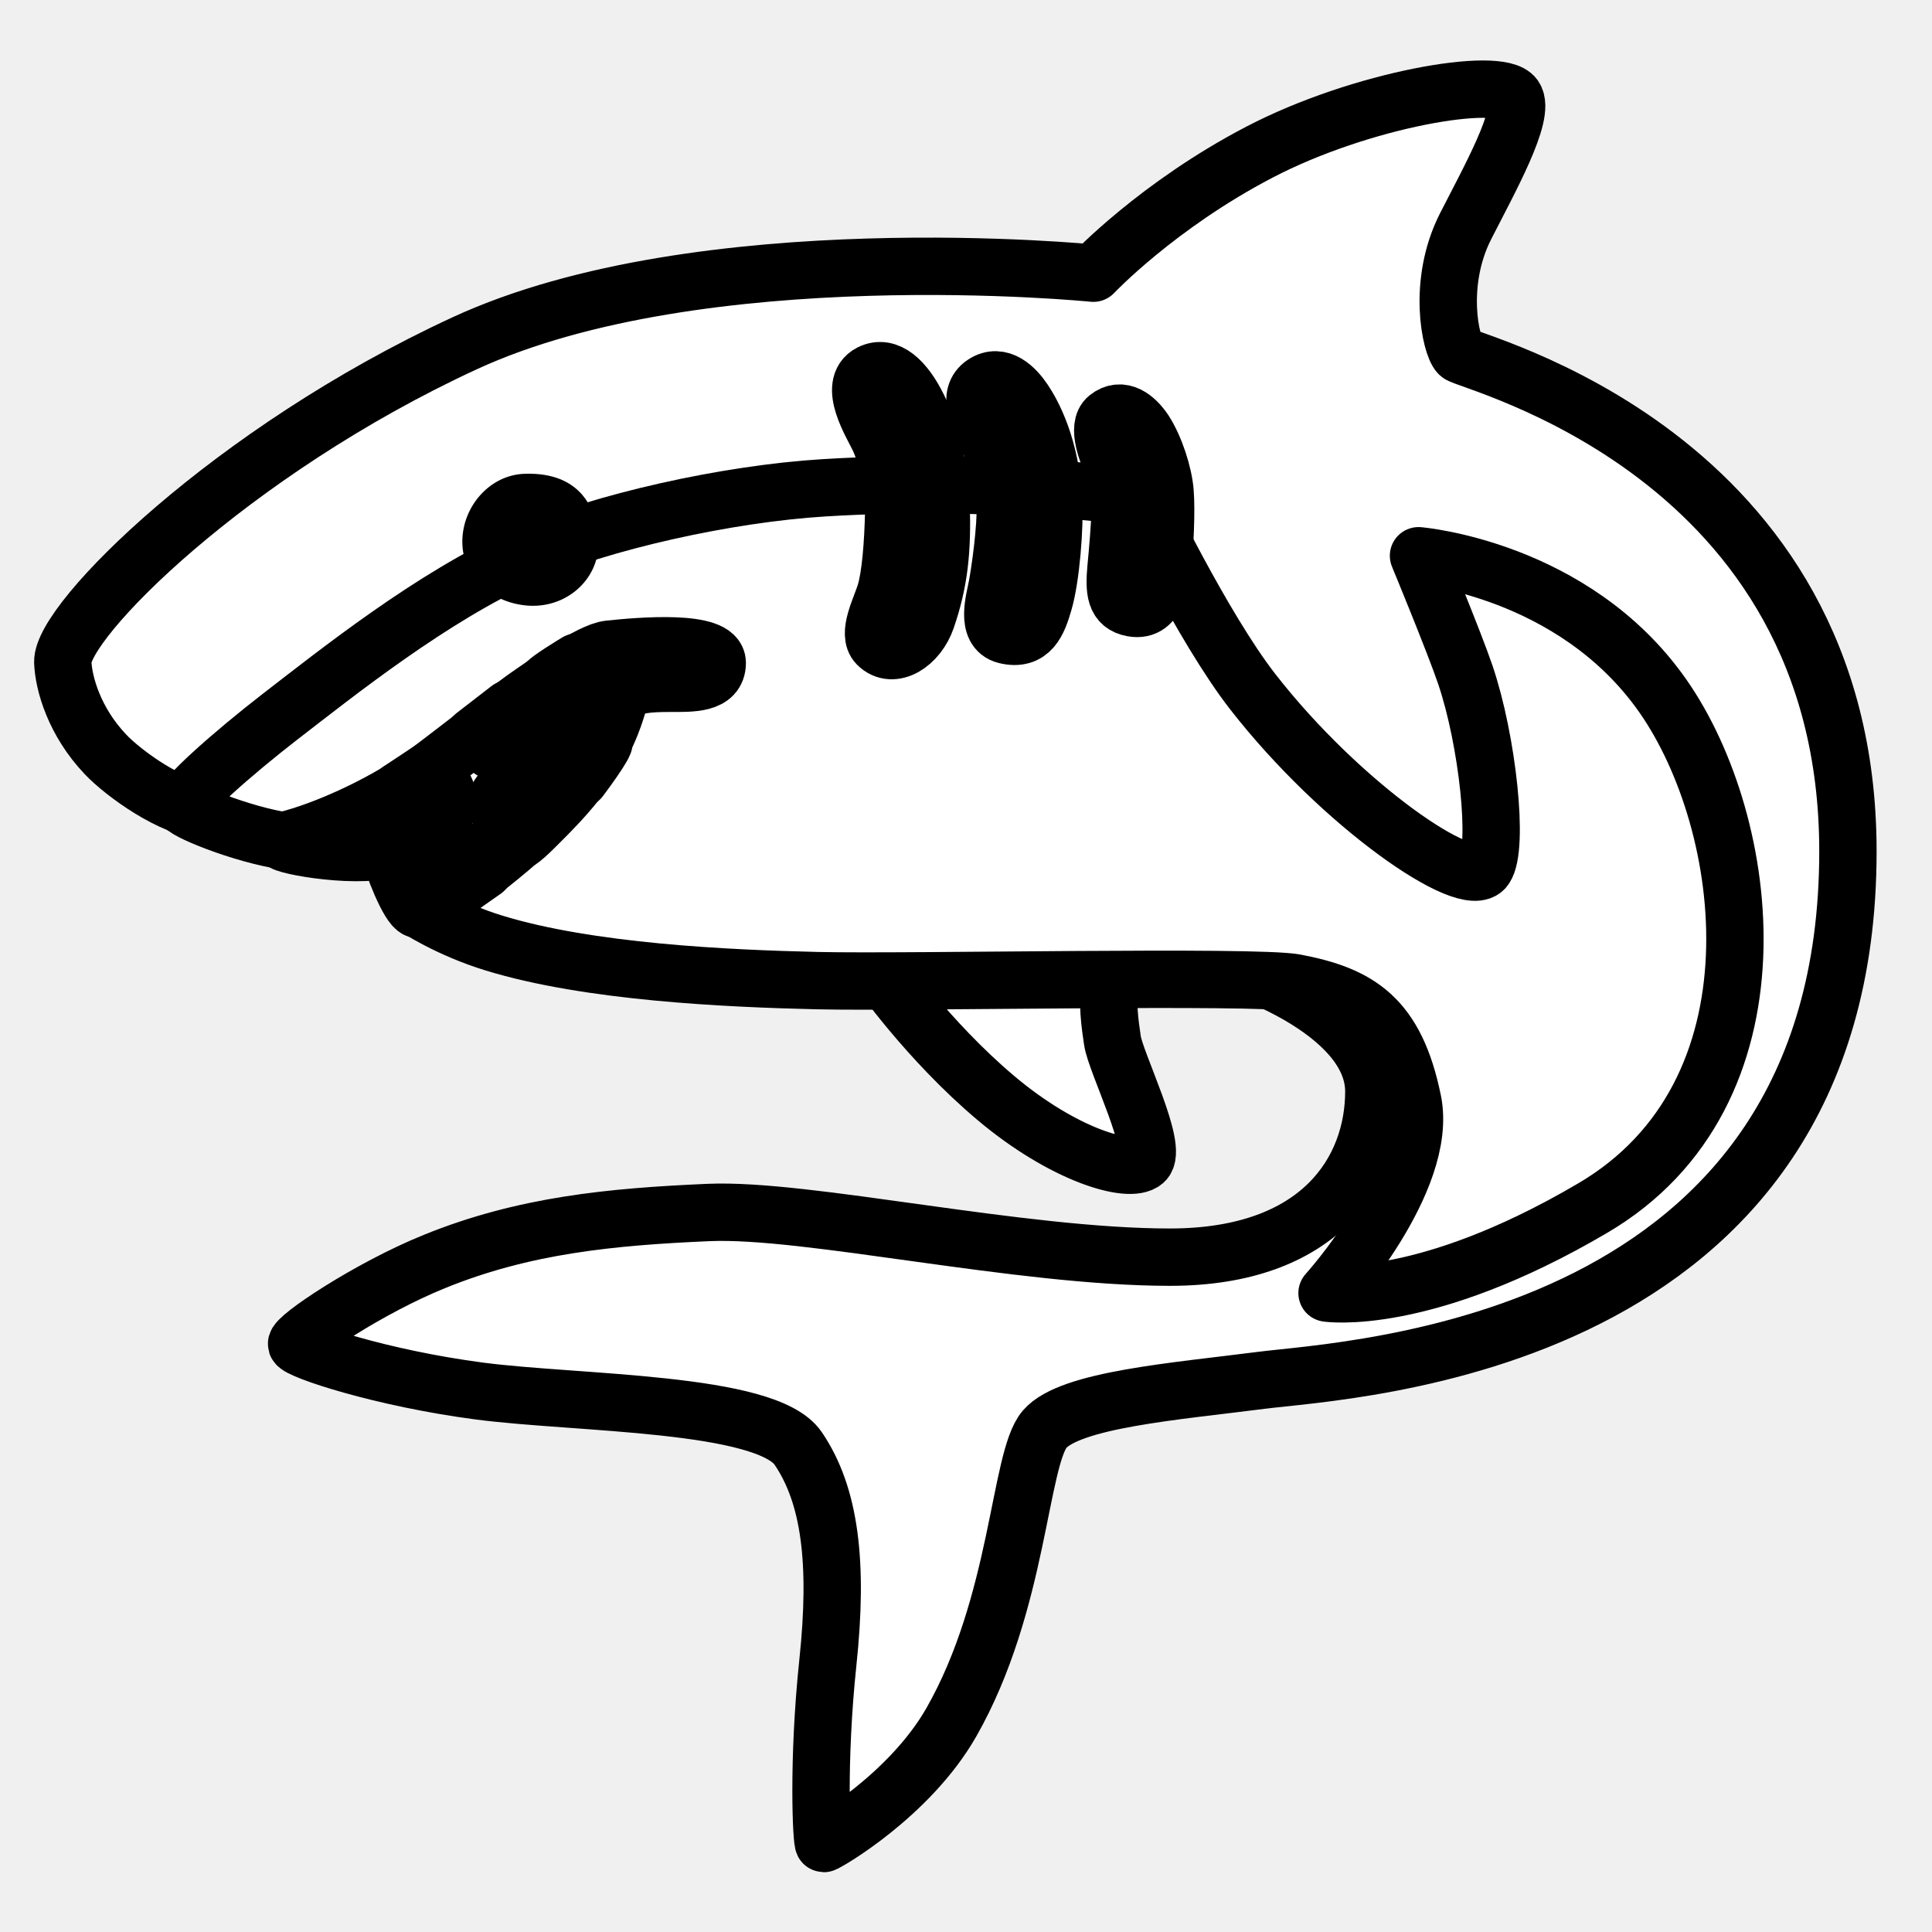
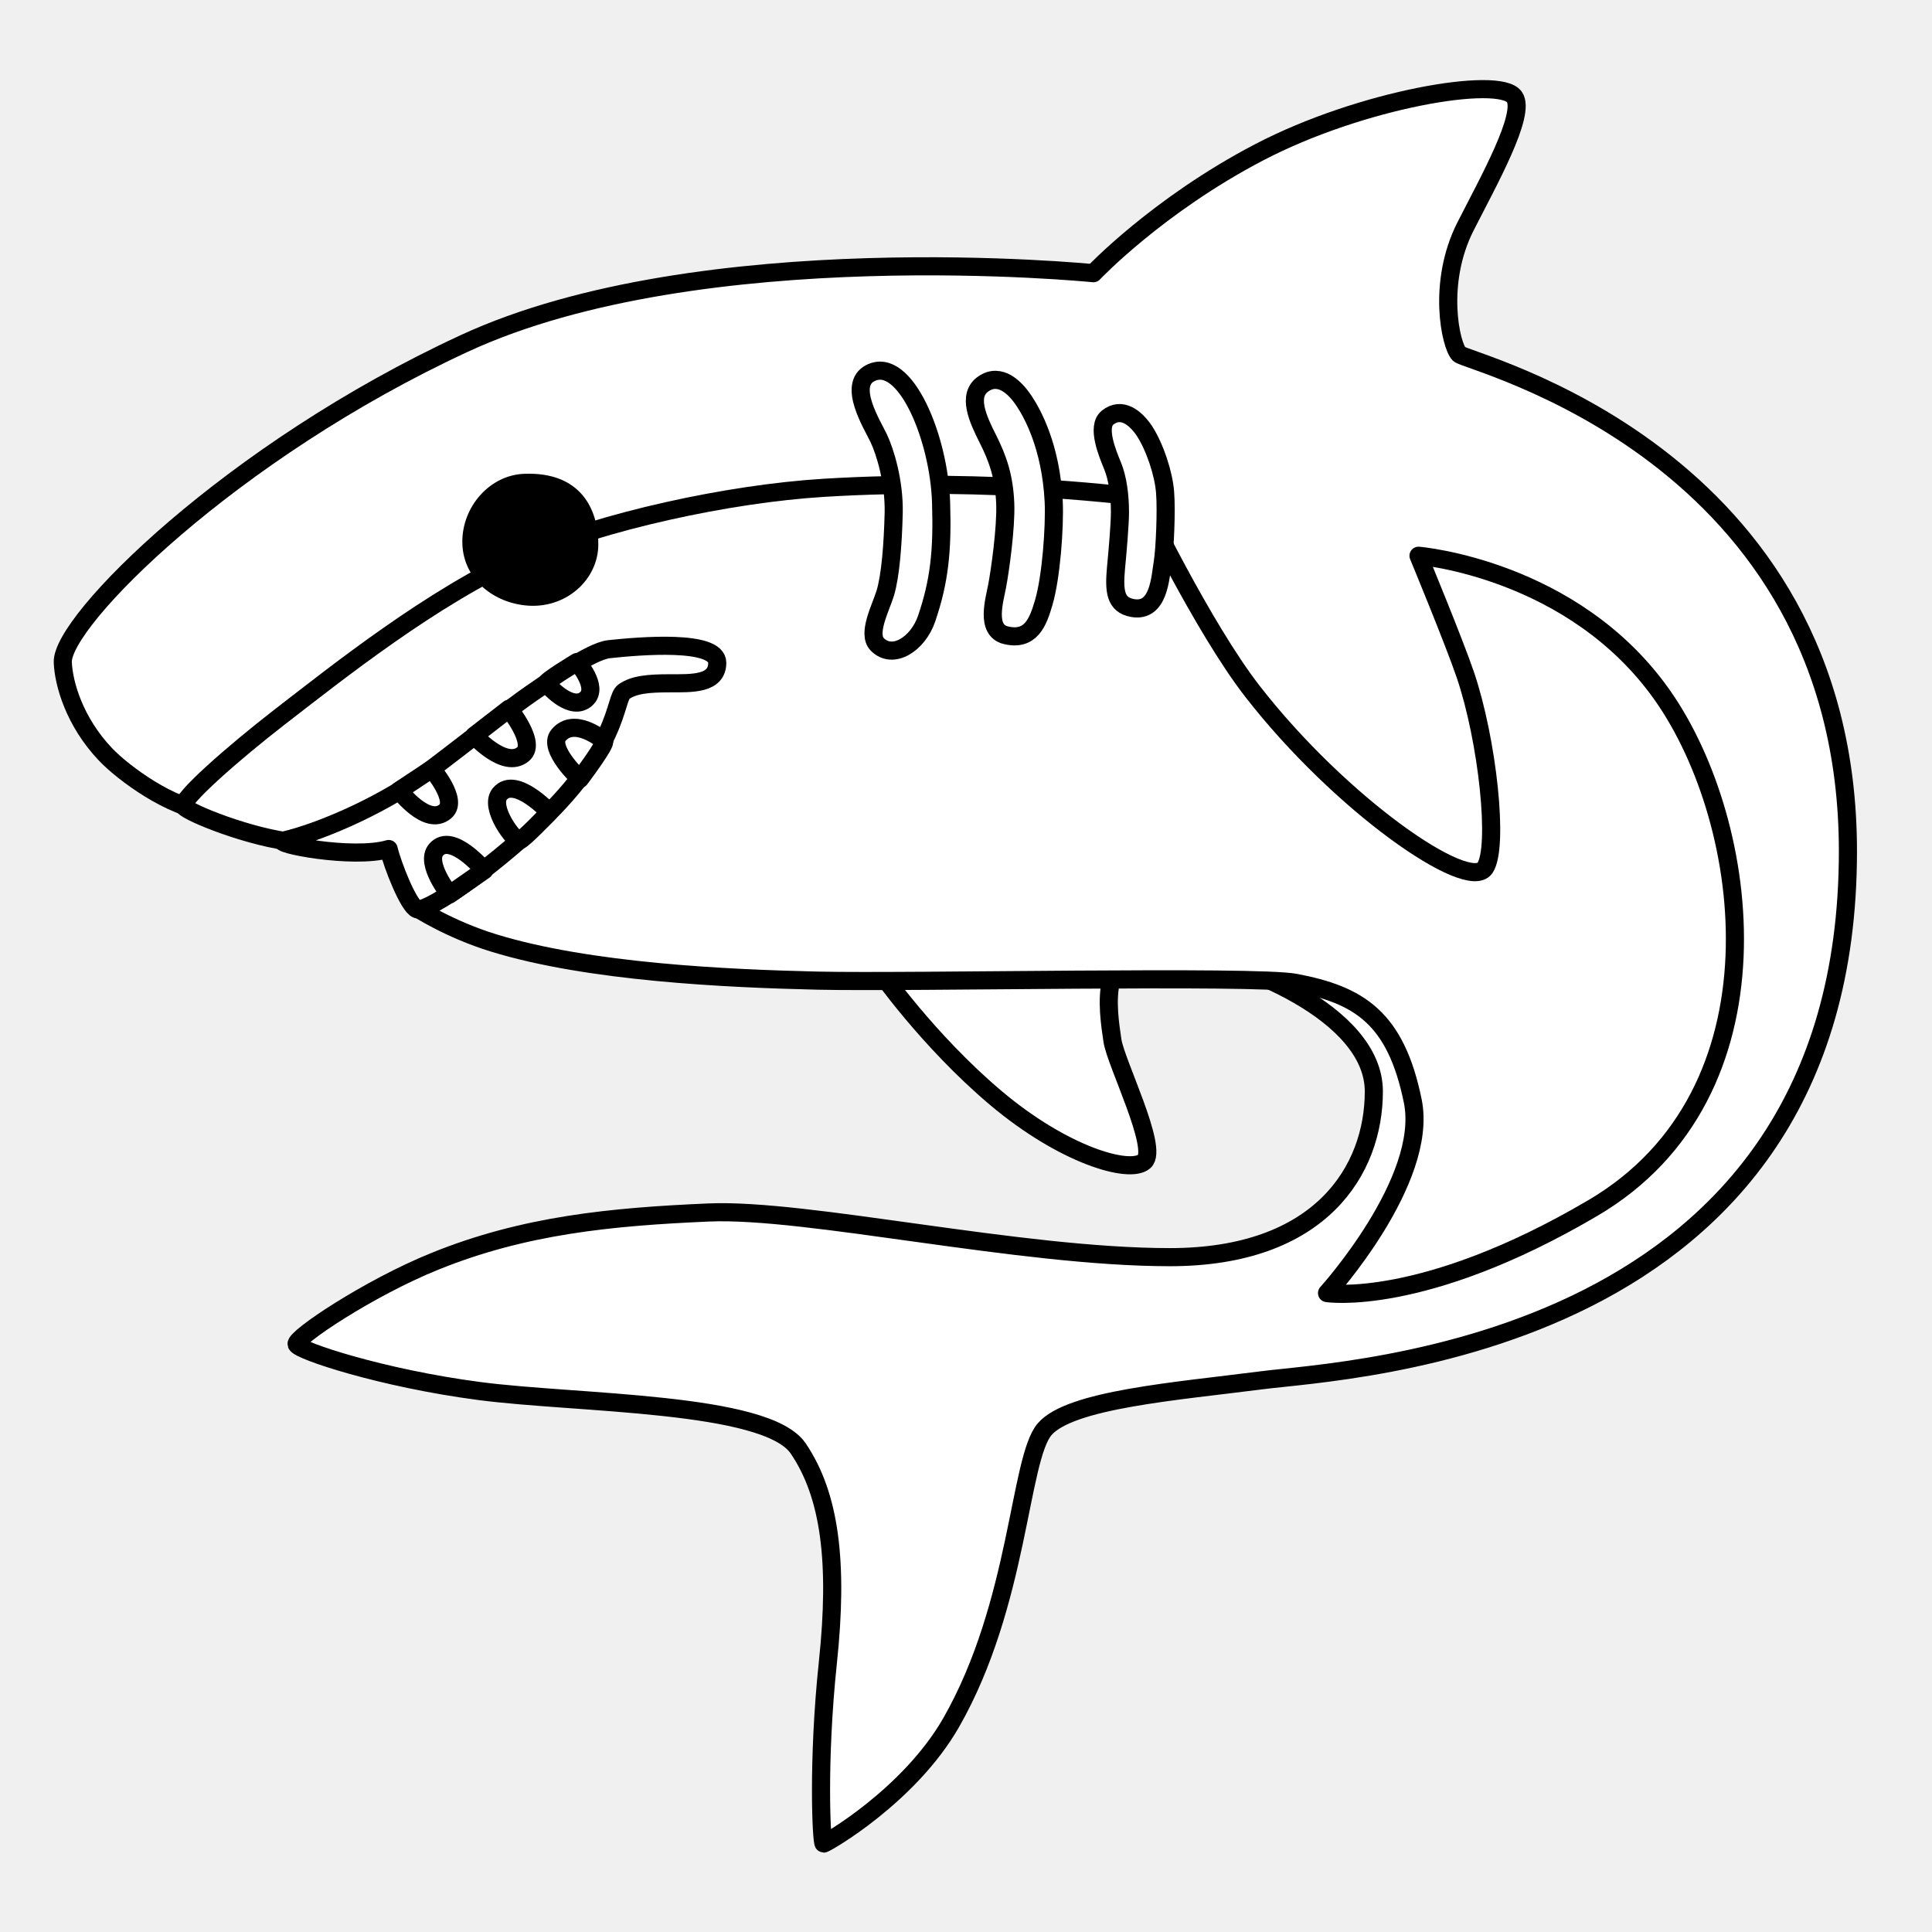
<svg xmlns="http://www.w3.org/2000/svg" version="1.1" id="Layer_2" x="0px" y="0px" viewBox="0 0 128 128" style="enable-background:new 0 0 128 128;" xml:space="preserve">
-   <path d="M30.77,22.75c-15.51,7.17-26.7,18.4-26.61,21.12c0.05,1.41,0.77,3.94,2.82,6.1  c1.21,1.28,4.43,3.61,6.69,3.75c2.25,0.14,18.51-10.7,18.51-10.7l16.19-2.25l9.85,23.51c0,0,3.24,4.65,7.74,8.45  s8.87,5.07,9.85,4.22s-1.9-6.55-2.11-8.02c-0.28-1.96-1.13-6.76,3.66-6.05s13.66,4.22,13.66,9.43c0,5.21-3.52,10.98-13.51,10.98  s-24.07-3.24-30.55-2.96c-6.48,0.28-12.25,0.84-18.16,3.24c-4.38,1.77-9.29,5.07-9.15,5.49c0.14,0.42,5.63,2.25,12.11,3.1  s19.01,0.7,21.12,3.8c2.11,3.1,2.67,7.56,1.97,14.17s-0.42,12.01-0.28,12.01c0.14,0,5.67-3.16,8.45-8.02  c4.5-7.88,4.5-17.46,6.19-19.43c1.69-1.97,8.69-2.51,14.36-3.24c5.82-0.75,38.86-2.11,38.86-35.05c0-26.47-25.2-32.38-25.76-32.94  c-0.56-0.56-1.48-4.7,0.42-8.45c1.5-2.96,4.04-7.46,3.24-8.59c-0.99-1.4-10.14,0.14-16.89,3.66S72.44,18.1,72.44,18.1  S46.47,15.49,30.77,22.75z" fill="#ffffff" stroke="#000000" stroke-width="3.8" stroke-linecap="round" stroke-linejoin="round" />
-   <path d="M34.71,36.82c5.13-2.27,13.53-4.11,19.85-4.5c11.33-0.7,20.98,0.63,20.98,0.63s4.12,8.59,7.46,12.88  c5.84,7.5,14.25,13.3,15.38,11.68c0.94-1.35,0.18-8.45-1.3-12.81c-0.73-2.15-3.1-7.88-3.1-7.88s10.28,0.84,16.19,9.29  c5.91,8.45,8.3,26.33-4.65,33.93c-11.26,6.62-17.6,5.63-17.6,5.63s6.75-7.46,5.68-12.72c-1.13-5.54-3.57-7.04-7.79-7.84  c-2.67-0.5-25.58,0-31.63-0.14s-15.16-0.56-21.45-2.49c-3.01-0.92-5.16-2.35-5.16-2.35l0.14-5.07c0,0-5.16,1.03-8.12,0.75  s-7.13-1.97-7.41-2.39c-0.28-0.42,3.33-3.58,6.34-5.91C22.28,44.61,28.66,39.5,34.71,36.82z" fill="#ffffff" stroke="#000000" stroke-width="3.8" stroke-linecap="round" stroke-linejoin="round" />
-   <path d="M47.52,43.91c0,1.43-1.69,1.36-3.14,1.36c-1.44,0-2.39,0.09-3.05,0.56c-0.66,0.47-0.18,3.74-6.19,9.2  c-3.57,3.24-6.95,5.4-7.51,5.21c-0.56-0.19-1.64-2.96-1.88-3.99c-2.39,0.7-7.77-0.37-6.95-0.56c2.77-0.66,6.91-2.56,9.67-4.65  c1.92-1.45,5.61-4.35,6.76-5.12c0.99-0.66,3.85-2.77,5.12-2.91C42.4,42.79,47.52,42.36,47.52,43.91z" fill="#ffffff" stroke="#000000" stroke-width="3.8" stroke-linecap="round" stroke-linejoin="round" />
+   <path d="M30.77,22.75c-15.51,7.17-26.7,18.4-26.61,21.12c0.05,1.41,0.77,3.94,2.82,6.1  c1.21,1.28,4.43,3.61,6.69,3.75c2.25,0.14,18.51-10.7,18.51-10.7l16.19-2.25l9.85,23.51c0,0,3.24,4.65,7.74,8.45  s8.87,5.07,9.85,4.22s-1.9-6.55-2.11-8.02c-0.28-1.96-1.13-6.76,3.66-6.05s13.66,4.22,13.66,9.43c0,5.21-3.52,10.98-13.51,10.98  s-24.07-3.24-30.55-2.96c-6.48,0.28-12.25,0.84-18.16,3.24c-4.38,1.77-9.29,5.07-9.15,5.49c0.14,0.42,5.63,2.25,12.11,3.1  s19.01,0.7,21.12,3.8c2.11,3.1,2.67,7.56,1.97,14.17s-0.42,12.01-0.28,12.01c0.14,0,5.67-3.16,8.45-8.02  c4.5-7.88,4.5-17.46,6.19-19.43c1.69-1.97,8.69-2.51,14.36-3.24c5.82-0.75,38.86-2.11,38.86-35.05c0-26.47-25.2-32.38-25.76-32.94  c-0.56-0.56-1.48-4.7,0.42-8.45c1.5-2.96,4.04-7.46,3.24-8.59c-0.99-1.4-10.14,0.14-16.89,3.66S72.44,18.1,72.44,18.1  S46.47,15.49,30.77,22.75z" fill="#ffffff" stroke="#000000" stroke-width="1.2" stroke-linecap="round" stroke-linejoin="round" />
+   <path d="M34.71,36.82c5.13-2.27,13.53-4.11,19.85-4.5c11.33-0.7,20.98,0.63,20.98,0.63s4.12,8.59,7.46,12.88  c5.84,7.5,14.25,13.3,15.38,11.68c0.94-1.35,0.18-8.45-1.3-12.81c-0.73-2.15-3.1-7.88-3.1-7.88s10.28,0.84,16.19,9.29  c5.91,8.45,8.3,26.33-4.65,33.93c-11.26,6.62-17.6,5.63-17.6,5.63s6.75-7.46,5.68-12.72c-1.13-5.54-3.57-7.04-7.79-7.84  c-2.67-0.5-25.58,0-31.63-0.14s-15.16-0.56-21.45-2.49c-3.01-0.92-5.16-2.35-5.16-2.35l0.14-5.07c0,0-5.16,1.03-8.12,0.75  s-7.13-1.97-7.41-2.39c-0.28-0.42,3.33-3.58,6.34-5.91C22.28,44.61,28.66,39.5,34.71,36.82z" fill="#ffffff" stroke="#000000" stroke-width="1.2" stroke-linecap="round" stroke-linejoin="round" />
+   <path d="M47.52,43.91c0,1.43-1.69,1.36-3.14,1.36c-1.44,0-2.39,0.09-3.05,0.56c-0.66,0.47-0.18,3.74-6.19,9.2  c-3.57,3.24-6.95,5.4-7.51,5.21c-0.56-0.19-1.64-2.96-1.88-3.99c-2.39,0.7-7.77-0.37-6.95-0.56c2.77-0.66,6.91-2.56,9.67-4.65  c1.92-1.45,5.61-4.35,6.76-5.12c0.99-0.66,3.85-2.77,5.12-2.91C42.4,42.79,47.52,42.36,47.52,43.91z" fill="#ffffff" stroke="#000000" stroke-width="1.2" stroke-linecap="round" stroke-linejoin="round" />
  <path d="M39.64,36.07c0,2.33-2.16,4.32-4.83,4.04c-2.29-0.24-4.18-1.89-4.18-4.22c0-2.33,1.82-4.43,4.13-4.5  C38.48,31.26,39.64,33.74,39.64,36.07z" fill="#000000" />
-   <path d="M29.5,53.76c0.89-0.75-0.89-2.82-0.89-2.82l-2.16,1.43C26.45,52.38,28.29,54.79,29.5,53.76z" fill="#ffffff" stroke="#000000" stroke-width="3.8" stroke-linecap="round" stroke-linejoin="round" />
-   <path d="M34.66,49.96c0.89-0.75-0.94-3-0.94-3l-2.3,1.78C31.43,48.74,33.45,50.99,34.66,49.96z" fill="#ffffff" stroke="#000000" stroke-width="3.8" stroke-linecap="round" stroke-linejoin="round" />
-   <path d="M37.01,48.7c-0.76,0.89,1.41,2.91,1.41,2.91s1.8-2.38,1.6-2.53C39.83,48.93,38.04,47.49,37.01,48.7z" fill="#ffffff" stroke="#000000" stroke-width="3.8" stroke-linecap="round" stroke-linejoin="round" />
-   <path d="M33.12,52.59c-0.76,0.89,0.99,3.19,1.29,3.1s1.99-1.88,1.99-1.88S34.14,51.38,33.12,52.59z" fill="#ffffff" stroke="#000000" stroke-width="3.8" stroke-linecap="round" stroke-linejoin="round" />
-   <path d="M65.17,25.42c-1.13,0.75-0.38,2.35,0.28,3.66c0.66,1.31,1.08,2.51,1.15,4.29  c0.06,1.6-0.35,4.48-0.54,5.47c-0.17,0.91-0.78,2.9,0.56,3.24c1.69,0.42,2.16-0.89,2.53-2.16c0.49-1.65,0.74-5.01,0.66-6.71  c-0.19-3.64-1.41-5.82-1.97-6.66S66.27,24.68,65.17,25.42z" fill="#ffffff" stroke="#000000" stroke-width="3.8" stroke-linecap="round" stroke-linejoin="round" />
-   <path d="M73.38,27.67c-0.75,0.6,0,2.39,0.33,3.19c0.33,0.8,0.49,1.92,0.49,3.07c0,0.8-0.16,2.65-0.26,3.68  c-0.14,1.54-0.06,2.46,1.08,2.67c1.78,0.33,1.85-2.06,2.02-3.05c0.13-0.79,0.25-3.39,0.15-4.61c-0.09-1.22-0.67-2.99-1.37-4.07  C75.25,27.7,74.32,26.92,73.38,27.67z" fill="#ffffff" stroke="#000000" stroke-width="3.8" stroke-linecap="round" stroke-linejoin="round" />
-   <path d="M57.66,24.72c-1.54,0.79,0.14,3.43,0.56,4.32s1.03,2.86,0.99,4.93c-0.05,2.06-0.21,4.18-0.56,5.33  c-0.31,1-1.22,2.7-0.52,3.4c1.03,1.03,2.69-0.04,3.26-1.71c0.84-2.46,1.06-4.48,0.96-7.67C62.23,29.03,59.96,23.54,57.66,24.72z" fill="#ffffff" stroke="#000000" stroke-width="3.8" stroke-linecap="round" stroke-linejoin="round" />
-   <path d="M28.89,56.3c-0.76,0.89,0.89,2.96,0.89,2.96l2.3-1.6C32.08,57.66,29.92,55.09,28.89,56.3z" fill="#ffffff" stroke="#000000" stroke-width="3.8" stroke-linecap="round" stroke-linejoin="round" />
-   <path d="M38.84,46.3c0.87-0.78-0.61-2.44-0.61-2.44s-2.11,1.27-2.02,1.41C36.42,45.57,37.9,47.15,38.84,46.3z  " fill="#ffffff" stroke="#000000" stroke-width="3.8" stroke-linecap="round" stroke-linejoin="round" />
+   <path d="M29.5,53.76c0.89-0.75-0.89-2.82-0.89-2.82l-2.16,1.43C26.45,52.38,28.29,54.79,29.5,53.76z" fill="#ffffff" stroke="#000000" stroke-width="1.2" stroke-linecap="round" stroke-linejoin="round" />
+   <path d="M34.66,49.96c0.89-0.75-0.94-3-0.94-3l-2.3,1.78C31.43,48.74,33.45,50.99,34.66,49.96z" fill="#ffffff" stroke="#000000" stroke-width="1.2" stroke-linecap="round" stroke-linejoin="round" />
+   <path d="M37.01,48.7c-0.76,0.89,1.41,2.91,1.41,2.91s1.8-2.38,1.6-2.53C39.83,48.93,38.04,47.49,37.01,48.7z" fill="#ffffff" stroke="#000000" stroke-width="1.2" stroke-linecap="round" stroke-linejoin="round" />
+   <path d="M33.12,52.59c-0.76,0.89,0.99,3.19,1.29,3.1s1.99-1.88,1.99-1.88S34.14,51.38,33.12,52.59z" fill="#ffffff" stroke="#000000" stroke-width="1.2" stroke-linecap="round" stroke-linejoin="round" />
+   <path d="M65.17,25.42c-1.13,0.75-0.38,2.35,0.28,3.66c0.66,1.31,1.08,2.51,1.15,4.29  c0.06,1.6-0.35,4.48-0.54,5.47c-0.17,0.91-0.78,2.9,0.56,3.24c1.69,0.42,2.16-0.89,2.53-2.16c0.49-1.65,0.74-5.01,0.66-6.71  c-0.19-3.64-1.41-5.82-1.97-6.66S66.27,24.68,65.17,25.42z" fill="#ffffff" stroke="#000000" stroke-width="1.2" stroke-linecap="round" stroke-linejoin="round" />
+   <path d="M73.38,27.67c-0.75,0.6,0,2.39,0.33,3.19c0.33,0.8,0.49,1.92,0.49,3.07c0,0.8-0.16,2.65-0.26,3.68  c-0.14,1.54-0.06,2.46,1.08,2.67c1.78,0.33,1.85-2.06,2.02-3.05c0.13-0.79,0.25-3.39,0.15-4.61c-0.09-1.22-0.67-2.99-1.37-4.07  C75.25,27.7,74.32,26.92,73.38,27.67z" fill="#ffffff" stroke="#000000" stroke-width="1.2" stroke-linecap="round" stroke-linejoin="round" />
+   <path d="M57.66,24.72c-1.54,0.79,0.14,3.43,0.56,4.32s1.03,2.86,0.99,4.93c-0.05,2.06-0.21,4.18-0.56,5.33  c-0.31,1-1.22,2.7-0.52,3.4c1.03,1.03,2.69-0.04,3.26-1.71c0.84-2.46,1.06-4.48,0.96-7.67C62.23,29.03,59.96,23.54,57.66,24.72z" fill="#ffffff" stroke="#000000" stroke-width="1.2" stroke-linecap="round" stroke-linejoin="round" />
+   <path d="M28.89,56.3c-0.76,0.89,0.89,2.96,0.89,2.96l2.3-1.6C32.08,57.66,29.92,55.09,28.89,56.3z" fill="#ffffff" stroke="#000000" stroke-width="1.2" stroke-linecap="round" stroke-linejoin="round" />
+   <path d="M38.84,46.3c0.87-0.78-0.61-2.44-0.61-2.44s-2.11,1.27-2.02,1.41C36.42,45.57,37.9,47.15,38.84,46.3z  " fill="#ffffff" stroke="#000000" stroke-width="1.2" stroke-linecap="round" stroke-linejoin="round" />
</svg>
